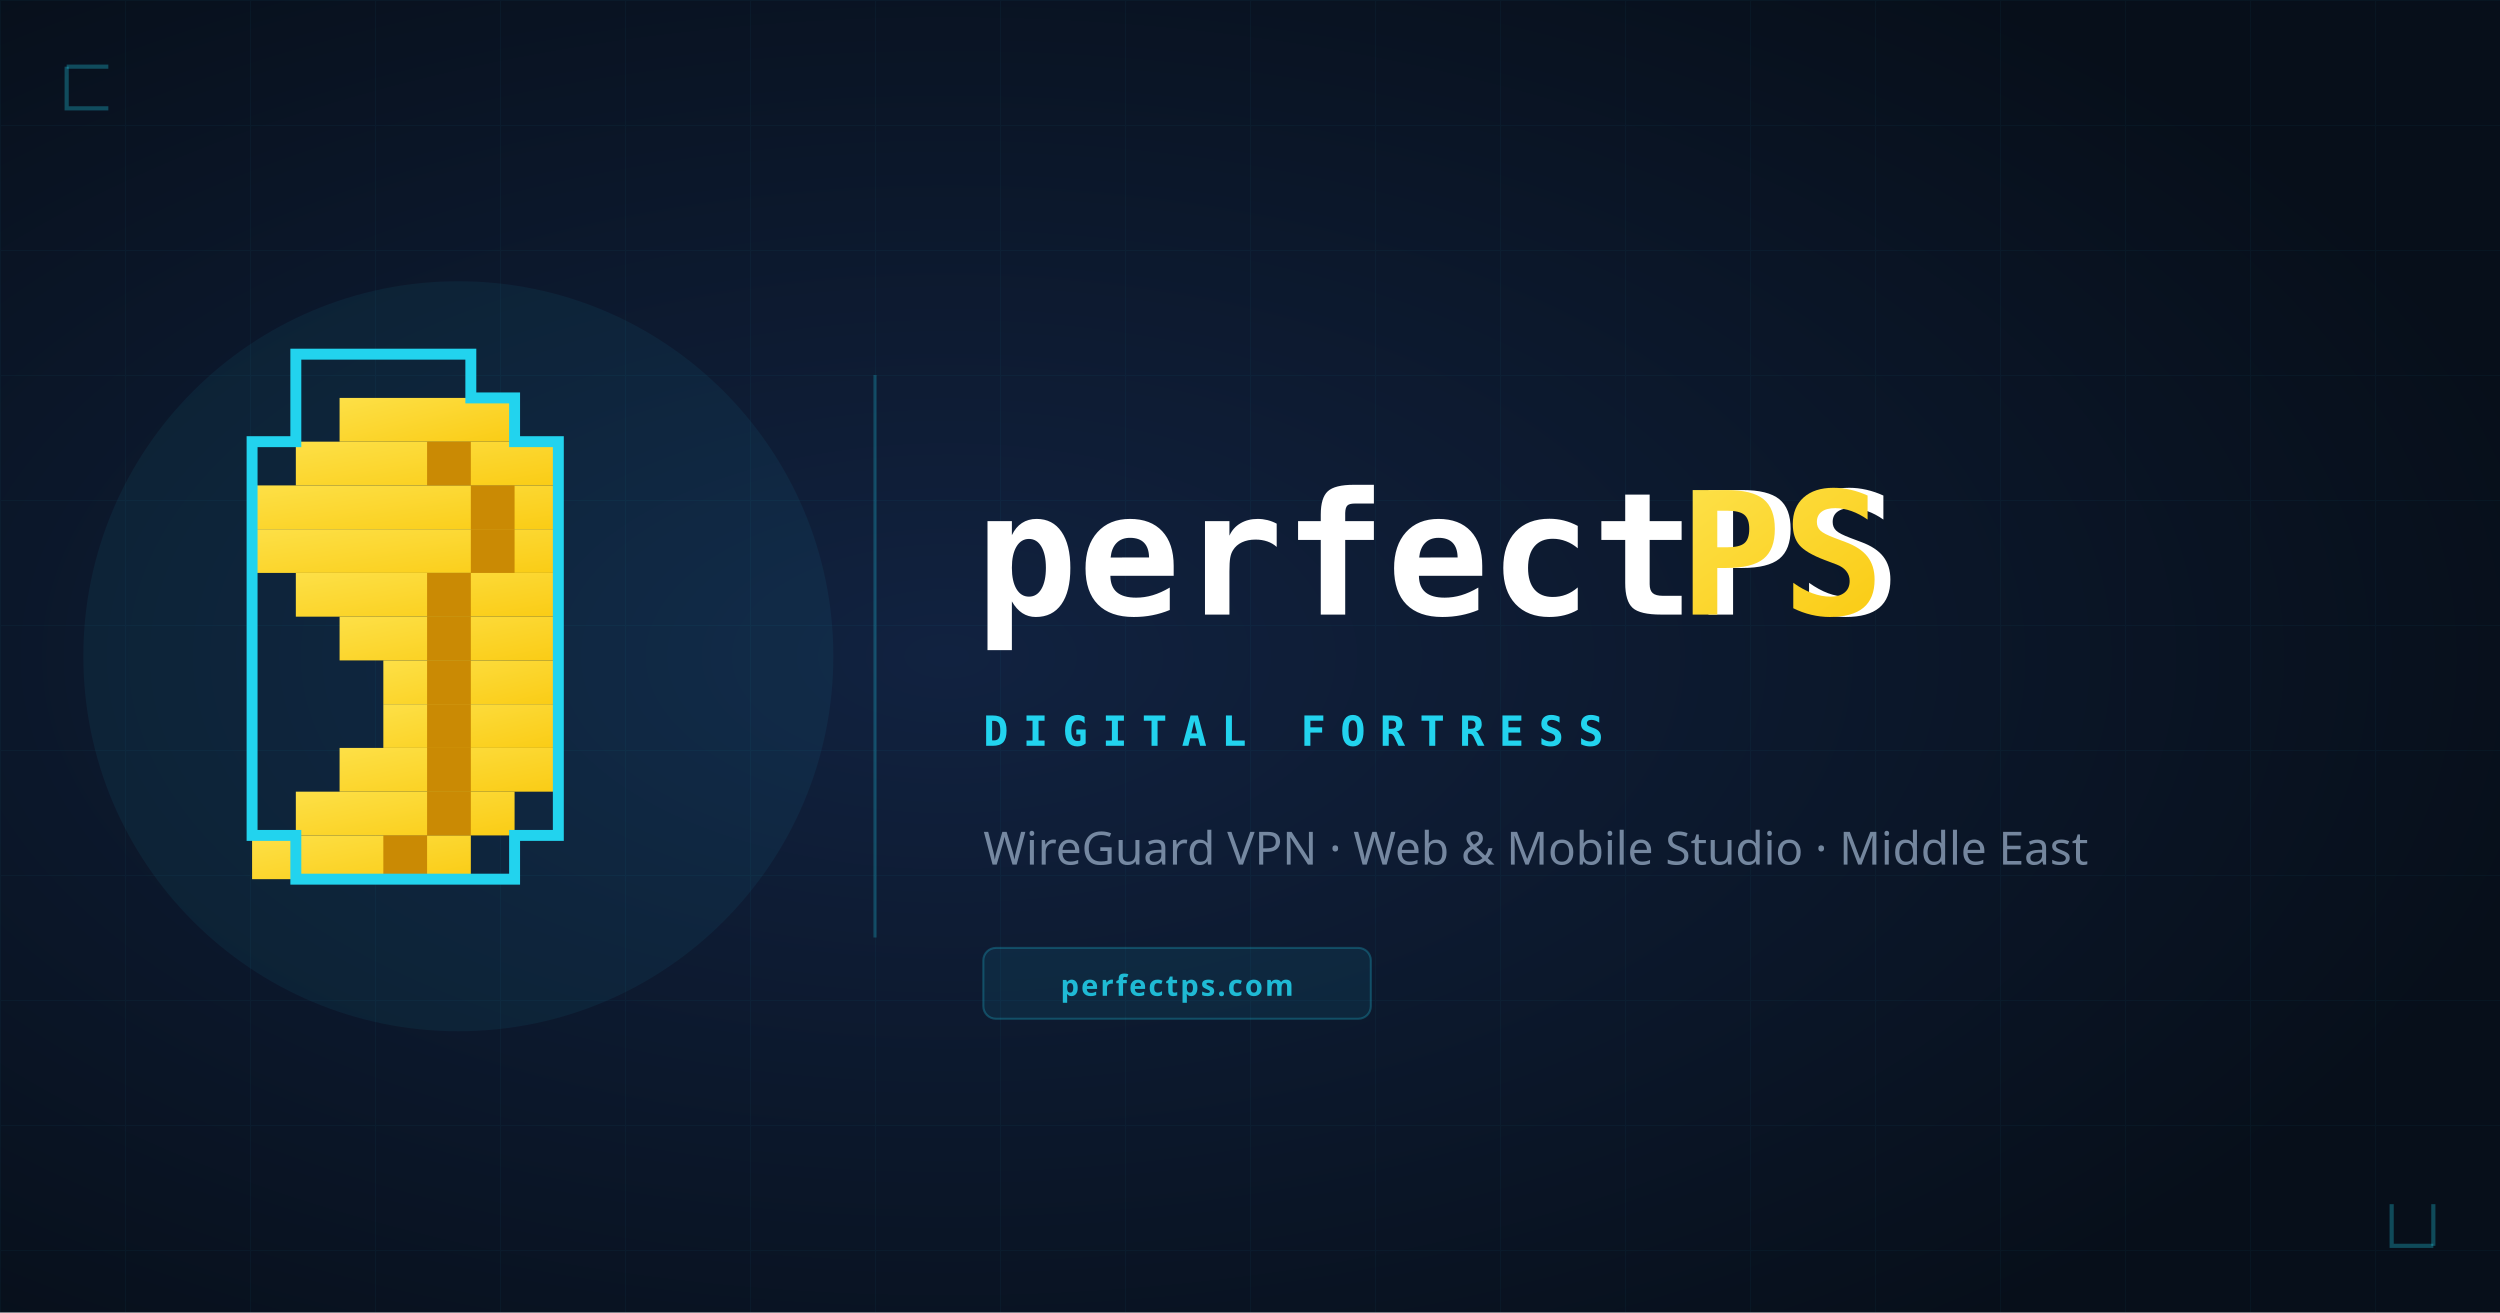
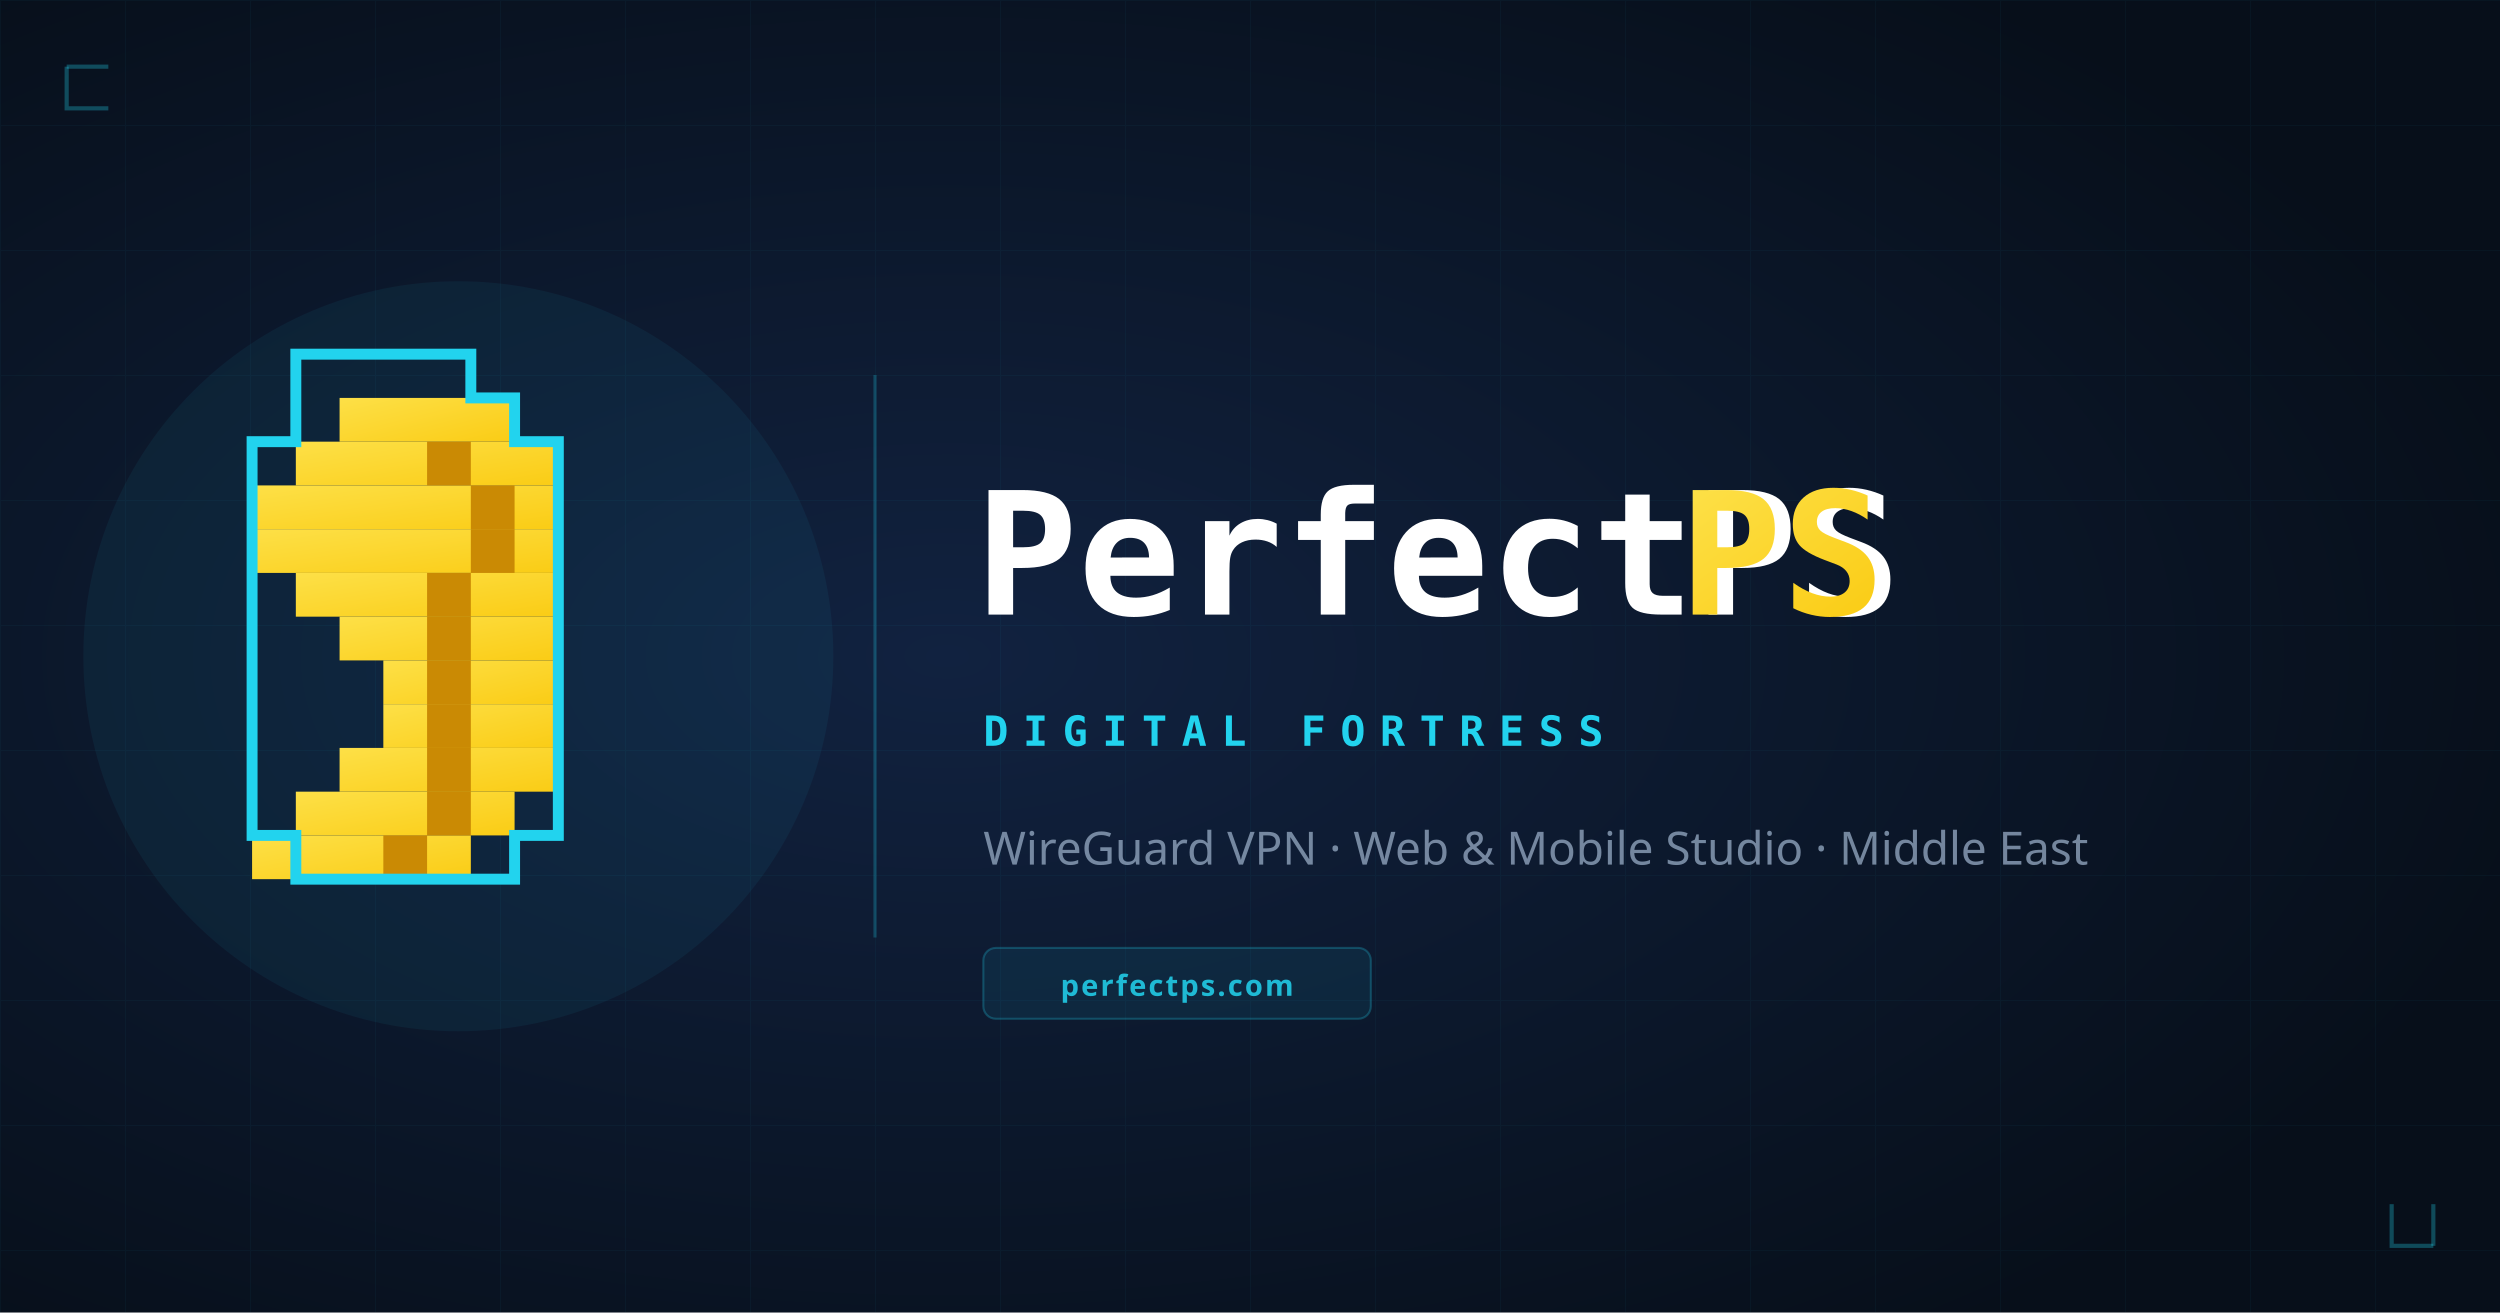
<svg xmlns="http://www.w3.org/2000/svg" width="1200" height="630" viewBox="0 0 1200 630">
  <defs>
    <radialGradient id="bg" cx="38%" cy="50%" r="65%">
      <stop offset="0%" stop-color="#112240" />
      <stop offset="100%" stop-color="#070F1A" />
    </radialGradient>
    <linearGradient id="goldGrad" x1="0%" y1="0%" x2="100%" y2="100%">
      <stop offset="0%" stop-color="#FDE047" />
      <stop offset="100%" stop-color="#FACC15" />
    </linearGradient>
    <pattern id="grid" x="0" y="0" width="60" height="60" patternUnits="userSpaceOnUse">
      <path d="M60,0 L0,0 L0,60" fill="none" stroke="rgba(34,211,238,0.04)" stroke-width="1" />
    </pattern>
  </defs>
  <rect width="1200" height="630" fill="url(#bg)" />
  <rect width="1200" height="630" fill="url(#grid)" />
  <ellipse cx="220" cy="315" rx="180" ry="180" fill="rgba(34,211,238,0.06)" />
  <g transform="translate(100, 170) scale(2.1)">
    <rect x="30" y="10" width="40" height="10" fill="url(#goldGrad)" />
    <rect x="20" y="20" width="60" height="10" fill="url(#goldGrad)" />
    <rect x="10" y="30" width="70" height="10" fill="url(#goldGrad)" />
    <rect x="10" y="40" width="70" height="10" fill="url(#goldGrad)" />
    <rect x="20" y="50" width="60" height="10" fill="url(#goldGrad)" />
    <rect x="30" y="60" width="50" height="10" fill="url(#goldGrad)" />
    <rect x="40" y="70" width="40" height="10" fill="url(#goldGrad)" />
    <rect x="40" y="80" width="40" height="10" fill="url(#goldGrad)" />
    <rect x="30" y="90" width="50" height="10" fill="url(#goldGrad)" />
    <rect x="20" y="100" width="50" height="10" fill="url(#goldGrad)" />
    <rect x="10" y="110" width="50" height="10" fill="url(#goldGrad)" />
    <rect x="50" y="20" width="10" height="10" fill="#CA8A04" />
    <rect x="60" y="30" width="10" height="10" fill="#CA8A04" />
    <rect x="60" y="40" width="10" height="10" fill="#CA8A04" />
    <rect x="50" y="50" width="10" height="10" fill="#CA8A04" />
    <rect x="50" y="60" width="10" height="10" fill="#CA8A04" />
    <rect x="50" y="70" width="10" height="10" fill="#CA8A04" />
    <rect x="50" y="80" width="10" height="10" fill="#CA8A04" />
    <rect x="50" y="90" width="10" height="10" fill="#CA8A04" />
    <rect x="50" y="100" width="10" height="10" fill="#CA8A04" />
    <rect x="40" y="110" width="10" height="10" fill="#CA8A04" />
    <path d="M20,0 L60,0 L60,10 L70,10 L70,20 L80,20 L80,110 L70,110 L70,120 L20,120 L20,110 L10,110 L10,20 L20,20 Z" fill="none" stroke="#22D3EE" stroke-width="2.5" />
  </g>
  <line x1="420" y1="180" x2="420" y2="450" stroke="rgba(34,211,238,0.25)" stroke-width="1.5" />
-   <text x="468" y="295" font-family="'Chakra Petch', monospace" font-weight="700" font-size="82" fill="#FFFFFF">perfectPS</text>
+   <text x="468" y="295" font-family="'Chakra Petch', monospace" font-weight="700" font-size="82" fill="#FFFFFF">PerfectPS</text>
  <text x="806" y="295" font-family="'Chakra Petch', monospace" font-weight="700" font-size="82" fill="url(#goldGrad)">PS</text>
  <text x="472" y="358" font-family="'Chakra Petch', monospace" font-weight="700" font-size="20" fill="#22D3EE" letter-spacing="7">DIGITAL FORTRESS</text>
  <text x="472" y="415" font-family="'DM Sans', system-ui, sans-serif" font-weight="400" font-size="22" fill="rgba(143,163,188,0.8)">WireGuard VPN · Web &amp; Mobile Studio · Middle East</text>
  <rect x="472" y="455" width="186" height="34" rx="6" fill="rgba(34,211,238,0.08)" stroke="rgba(34,211,238,0.25)" stroke-width="1" />
  <text x="565" y="478" font-family="'DM Sans', system-ui, sans-serif" font-weight="700" font-size="14" fill="rgba(34,211,238,0.85)" text-anchor="middle" letter-spacing="1">perfectps.com</text>
  <g stroke="rgba(34,211,238,0.3)" stroke-width="2" fill="none">
    <path d="M32,32 L32,52 L52,52" />
    <path d="M32,32 L52,32" />
    <path d="M1168,598 L1148,598 L1148,578" />
    <path d="M1168,598 L1168,578" />
  </g>
</svg>
